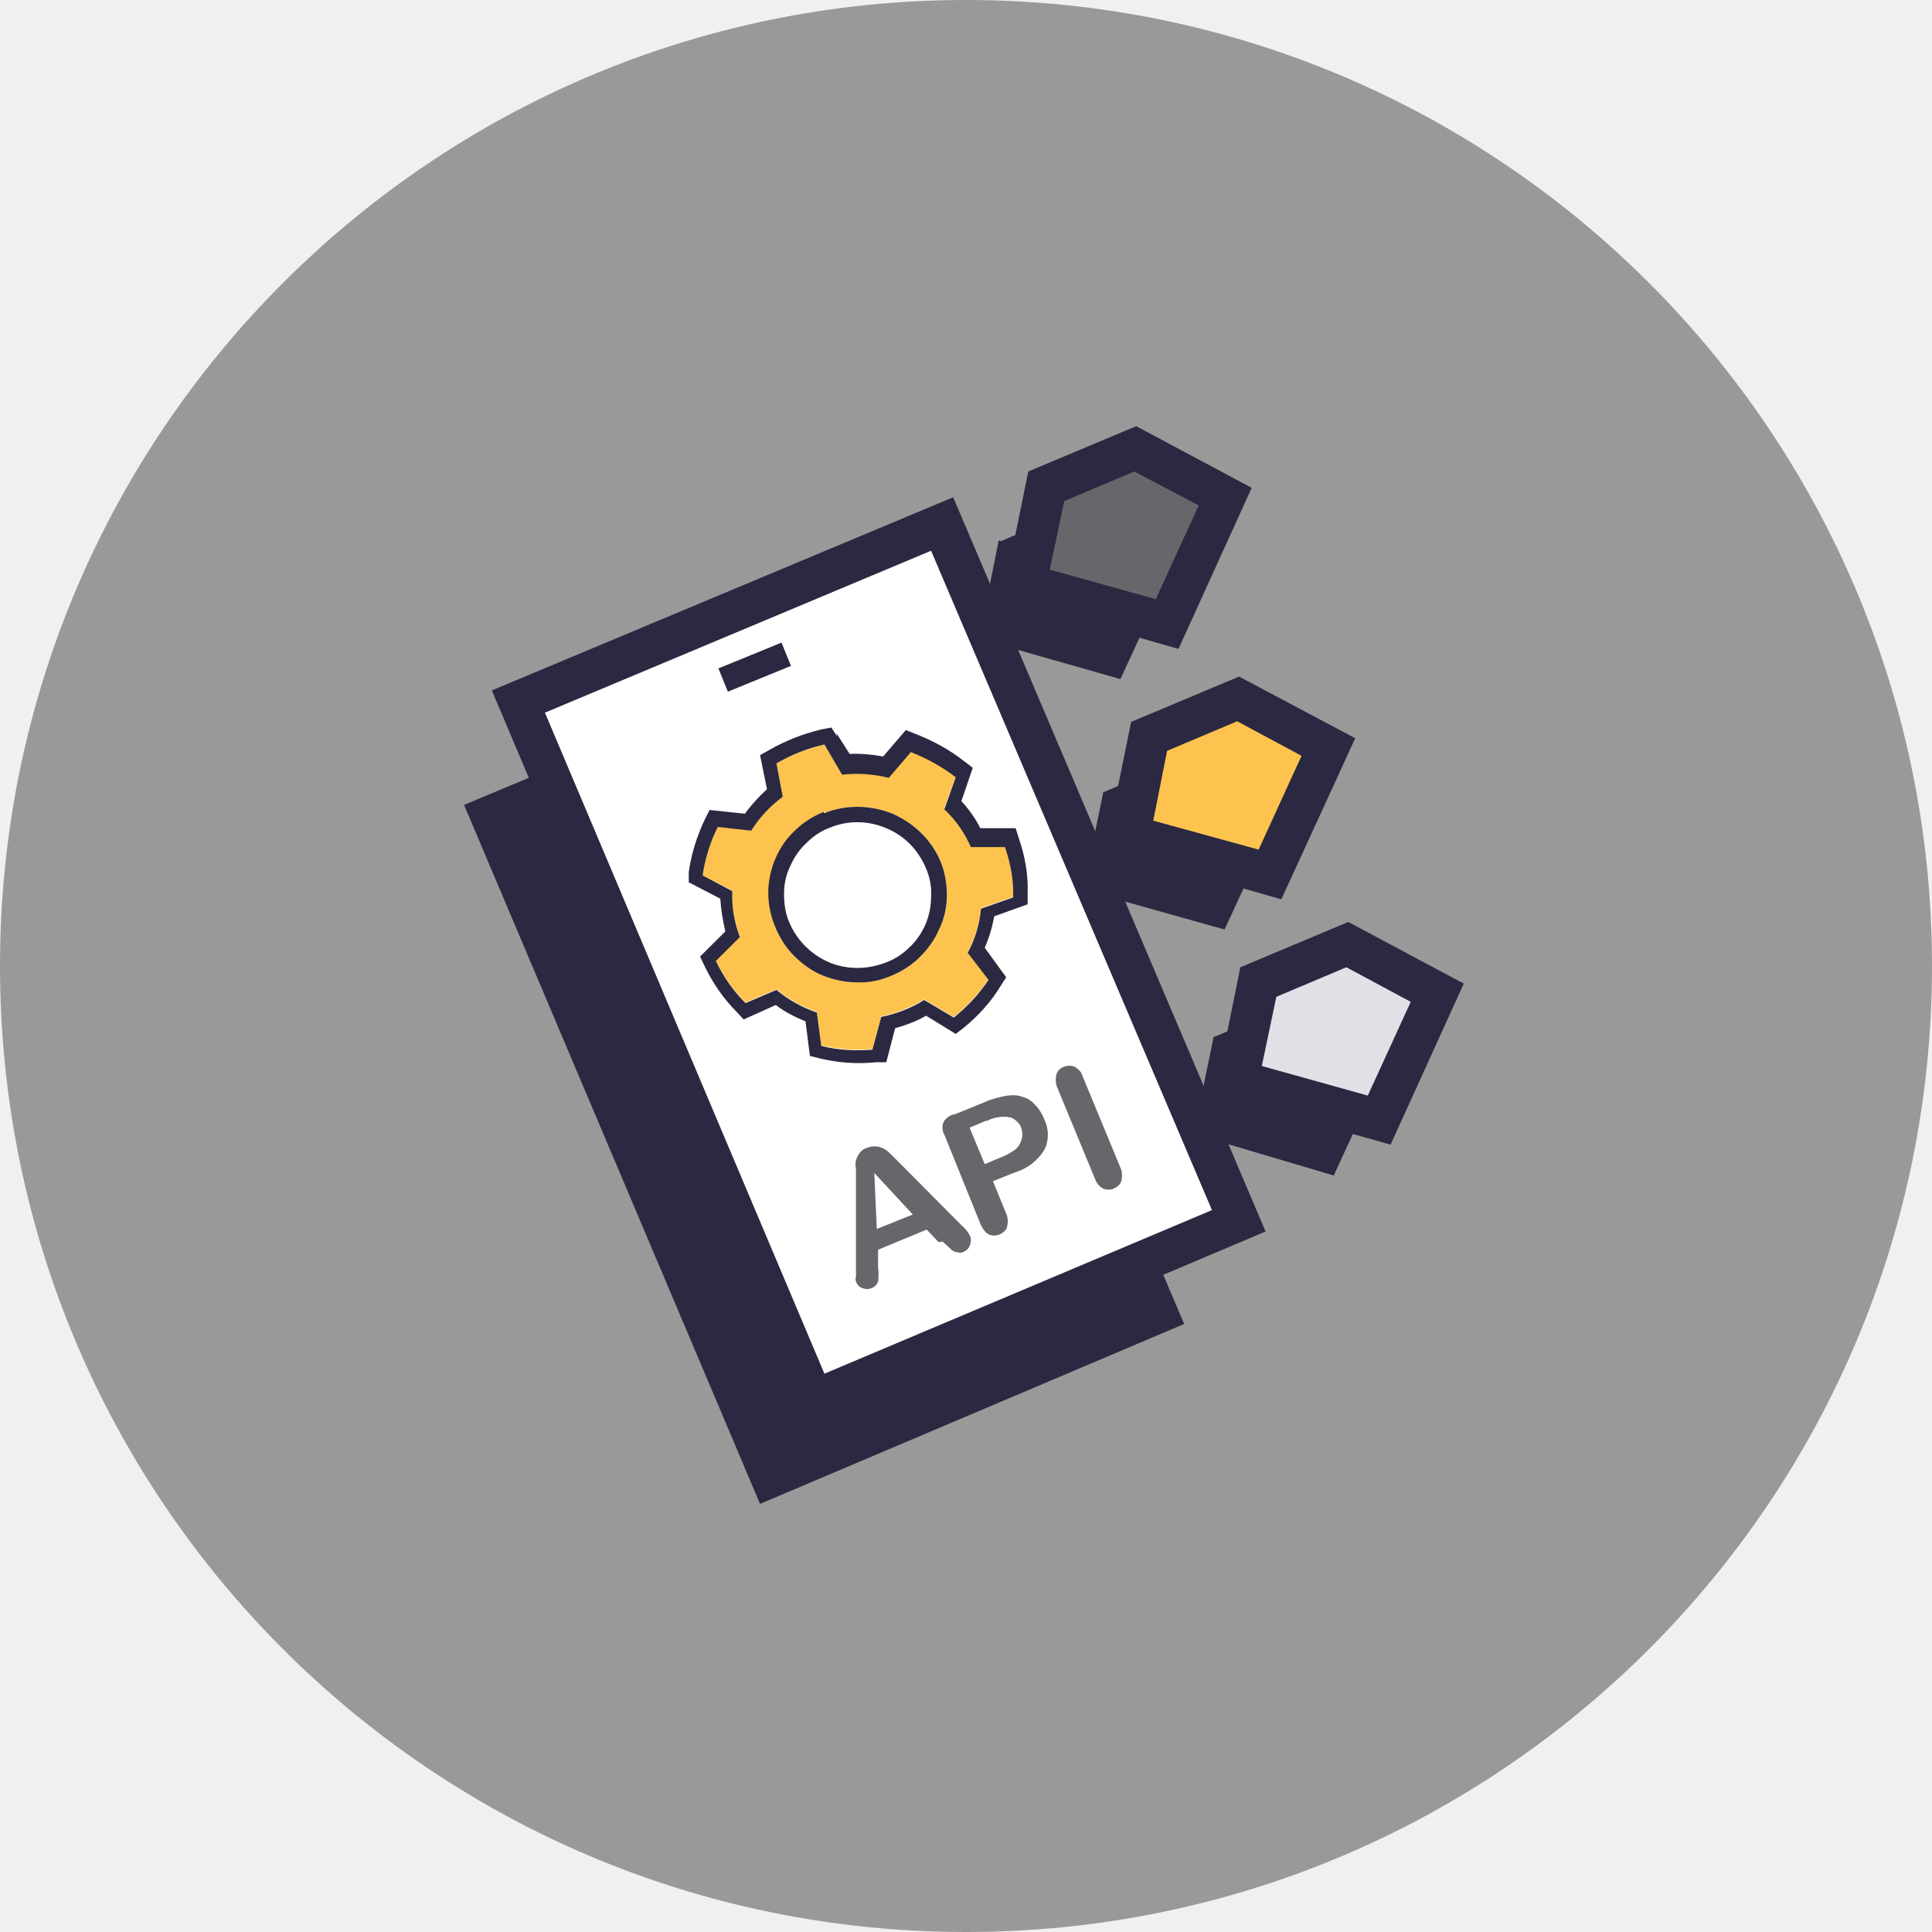
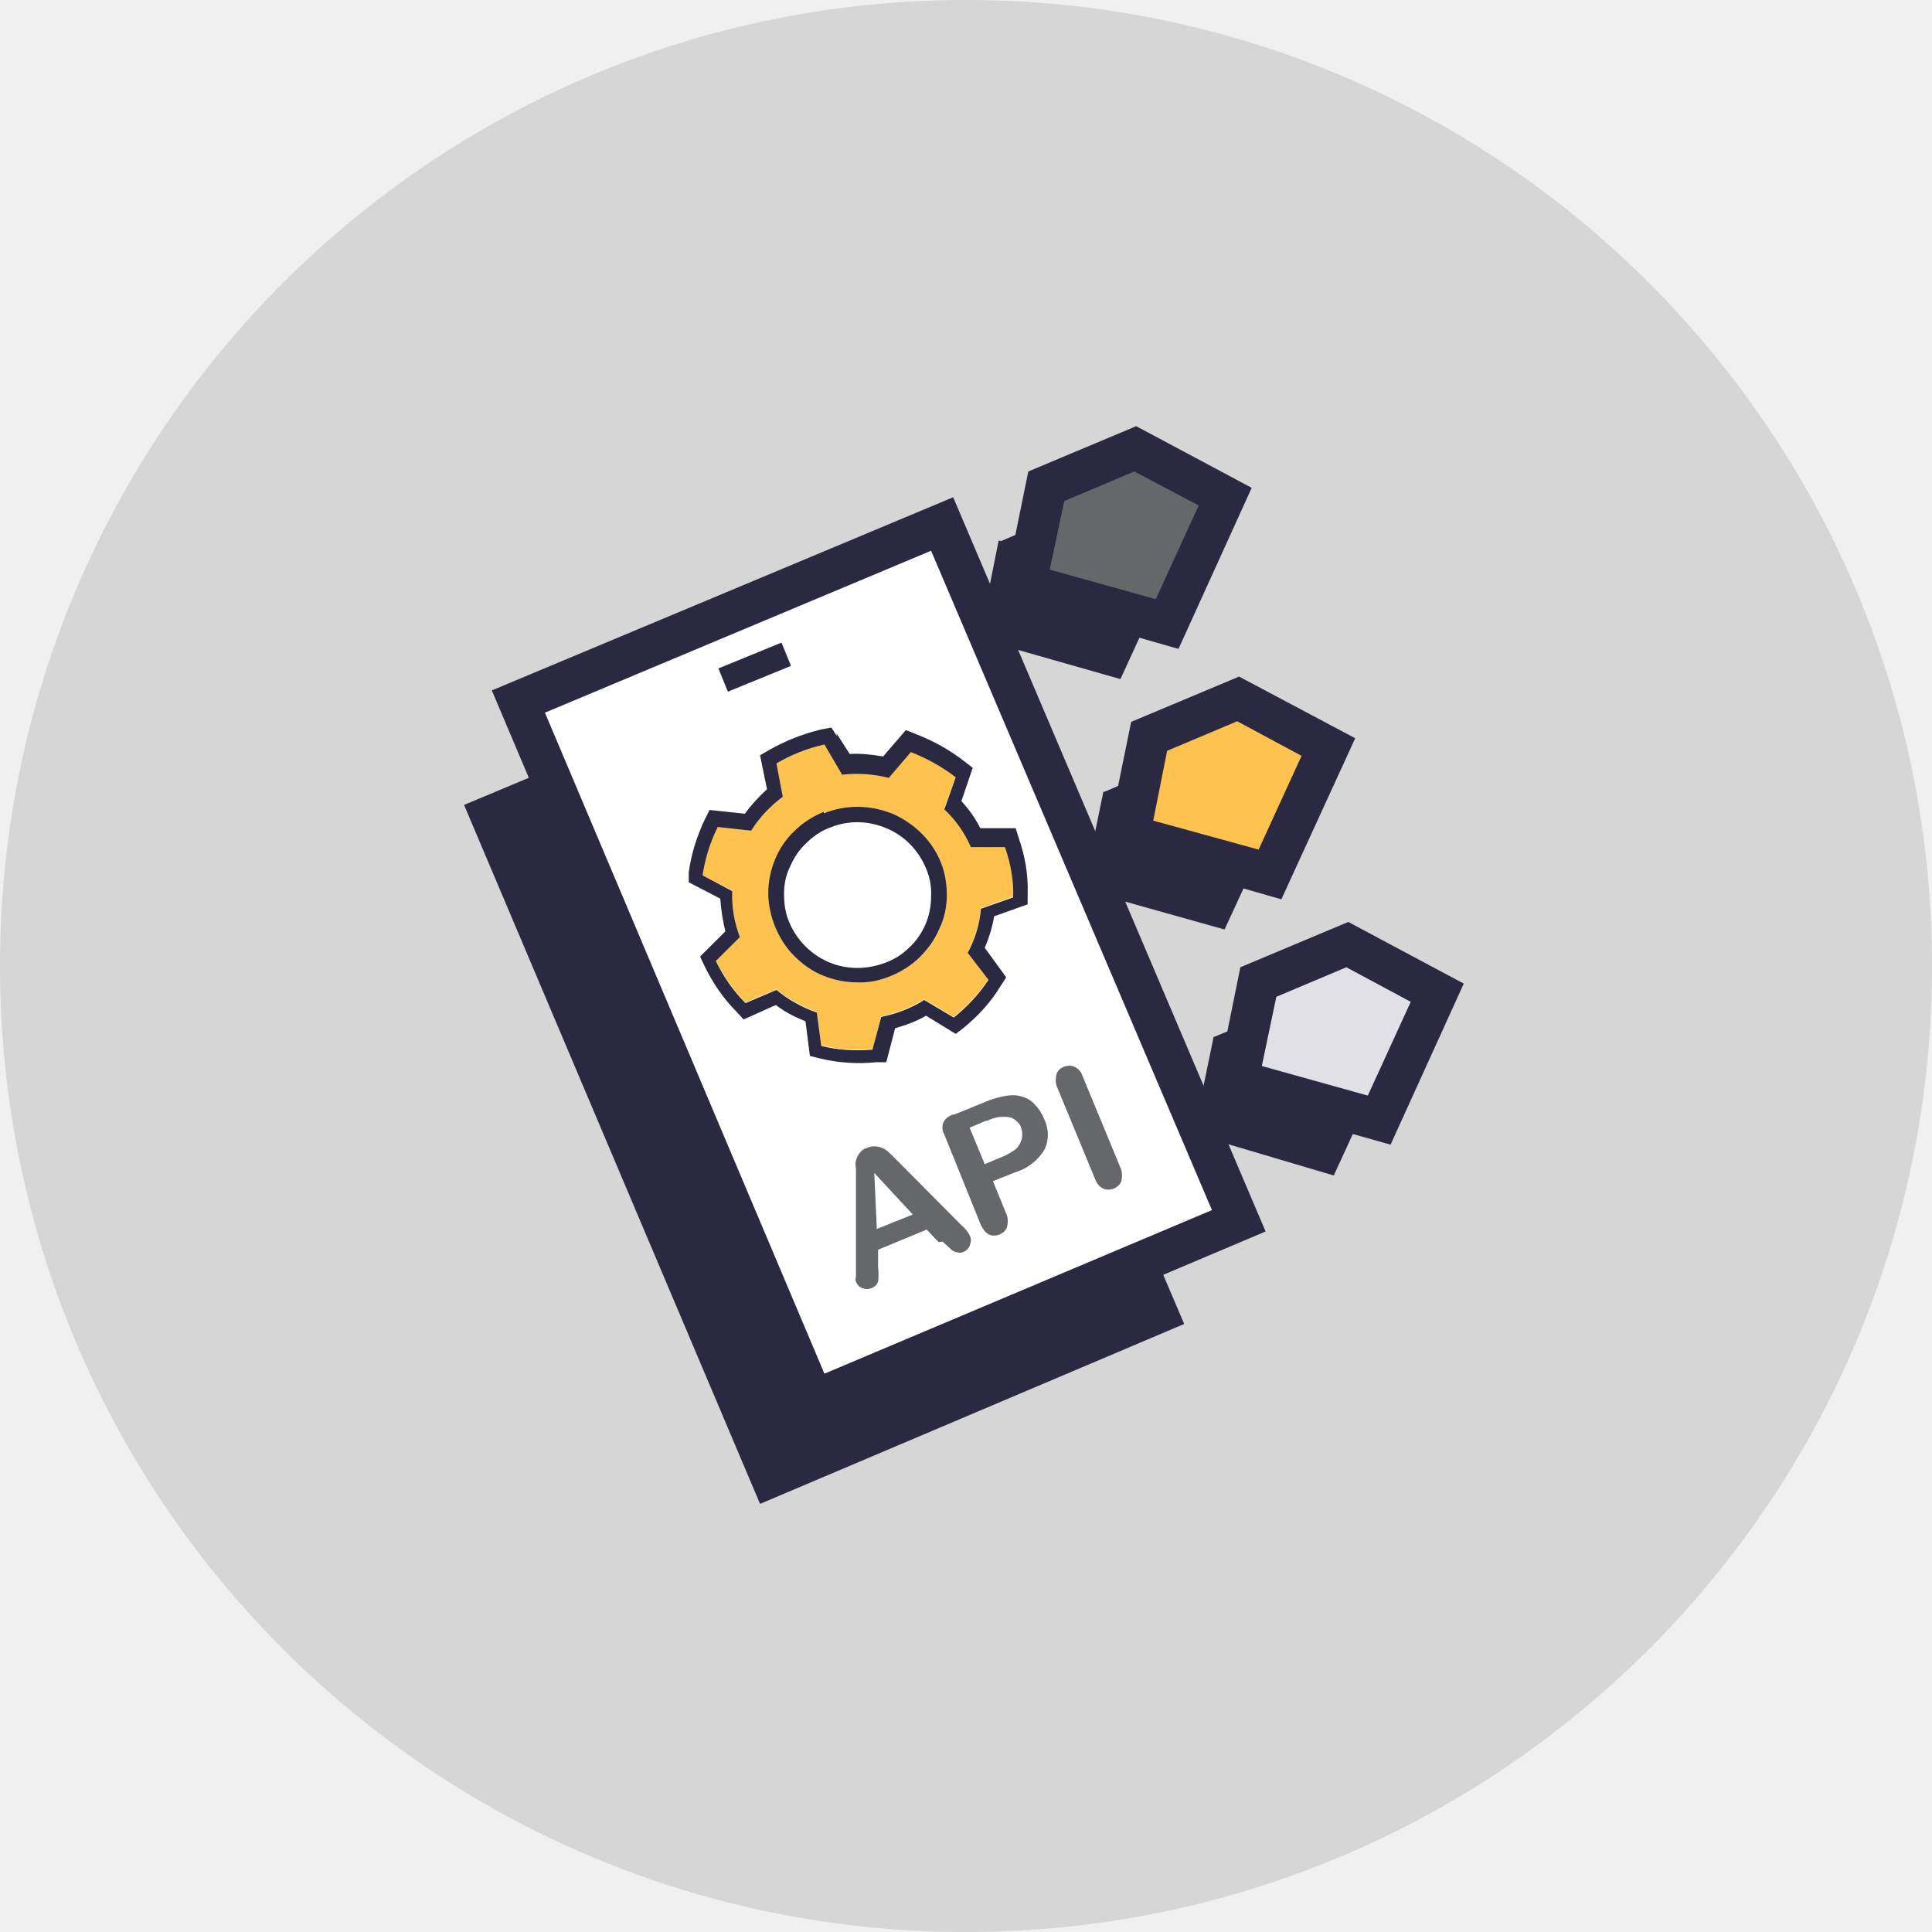
<svg xmlns="http://www.w3.org/2000/svg" viewBox="-6.4 -6.4 76.80 76.80" fill="none">
  <g id="SVGRepo_bgCarrier" stroke-width="0">
-     <rect x="-6.4" y="-6.4" width="76.80" height="76.80" rx="38.4" fill="#999999" strokewidth="0" />
+     <rect x="-6.4" y="-6.4" width="76.80" height="76.80" rx="38.4" fill="#9999994d" strokewidth="0" />
  </g>
  <g id="SVGRepo_tracerCarrier" stroke-linecap="round" stroke-linejoin="round" />
  <g id="SVGRepo_iconCarrier">
    <path fill-rule="evenodd" clip-rule="evenodd" d="M12.047 25.597L28.881 18.544L40.673 46.23L23.813 53.382L12.047 25.597Z" fill="#2A2941" />
    <path fill-rule="evenodd" clip-rule="evenodd" d="M14.23 21.47L31.064 14.418L42.855 42.178L25.971 49.331L14.23 21.47Z" fill="white" />
    <path fill-rule="evenodd" clip-rule="evenodd" d="M31.49 13.367L13.151 21.045L25.544 50.331L43.909 42.553L31.49 13.367ZM15.283 21.921L30.612 15.493L41.777 41.703L26.372 48.206L15.258 21.921H15.283Z" fill="#2A2941" />
    <path fill-rule="evenodd" clip-rule="evenodd" d="M26.372 23.196C25.695 23.346 25.068 23.596 24.466 23.946L24.717 25.272C24.215 25.647 23.788 26.097 23.462 26.622L22.133 26.447C21.831 27.047 21.631 27.723 21.53 28.398L22.709 28.998C22.684 29.623 22.785 30.224 23.011 30.824L22.057 31.774C22.358 32.4 22.735 32.95 23.236 33.45L24.466 32.925C24.942 33.325 25.494 33.625 26.071 33.825L26.247 35.151C26.924 35.326 27.602 35.351 28.279 35.301L28.63 34C29.233 33.875 29.809 33.65 30.336 33.325L31.515 34.025C32.042 33.6 32.519 33.1 32.895 32.525L32.067 31.449C32.368 30.899 32.544 30.299 32.594 29.698L33.874 29.248C33.899 28.573 33.773 27.898 33.548 27.248H32.193C31.942 26.672 31.591 26.172 31.139 25.722L31.591 24.471C31.064 24.046 30.462 23.696 29.809 23.471L28.931 24.497C28.329 24.346 27.702 24.297 27.075 24.372L26.372 23.196ZM26.372 25.922C27.25 25.572 28.204 25.597 29.082 25.947C29.935 26.322 30.637 26.997 30.989 27.848C31.164 28.273 31.239 28.723 31.239 29.198C31.239 29.648 31.139 30.124 30.939 30.524C30.763 30.949 30.487 31.324 30.161 31.649C29.835 31.974 29.433 32.224 29.007 32.4C28.129 32.75 27.175 32.725 26.297 32.374C25.444 31.999 24.767 31.324 24.416 30.449C24.064 29.573 24.089 28.623 24.441 27.748C24.817 26.898 25.494 26.222 26.372 25.872V25.922Z" fill="#FEC34E" />
    <path fill-rule="evenodd" clip-rule="evenodd" d="M26.874 22.871L26.648 22.521L26.247 22.596C25.519 22.771 24.817 23.046 24.165 23.421L23.813 23.621L24.089 24.972C23.763 25.272 23.462 25.597 23.211 25.947L21.806 25.797L21.631 26.147C21.305 26.822 21.079 27.548 20.979 28.273V28.673L22.233 29.323C22.258 29.748 22.333 30.199 22.434 30.624L21.43 31.624L21.606 31.999C21.932 32.675 22.358 33.3 22.885 33.825L23.161 34.125L24.441 33.55C24.792 33.825 25.193 34.025 25.62 34.2L25.795 35.576L26.197 35.676C26.924 35.851 27.677 35.901 28.43 35.826H28.831L29.182 34.475C29.609 34.35 30.035 34.2 30.412 33.975L31.591 34.7L31.917 34.45C32.494 33.975 32.996 33.425 33.372 32.8L33.598 32.45L32.745 31.274C32.92 30.874 33.046 30.449 33.121 30.024L34.451 29.548V29.123C34.476 28.373 34.35 27.648 34.1 26.922L33.974 26.522H32.569C32.368 26.122 32.118 25.772 31.817 25.447L32.268 24.121L31.942 23.871C31.34 23.396 30.688 23.046 29.985 22.771L29.609 22.621L28.706 23.671C28.279 23.596 27.828 23.546 27.376 23.571L26.849 22.746L26.874 22.871ZM26.372 23.196C25.695 23.346 25.068 23.596 24.466 23.946L24.717 25.272C24.215 25.647 23.788 26.097 23.462 26.622L22.133 26.472C21.831 27.073 21.631 27.723 21.53 28.398L22.709 29.023C22.684 29.648 22.785 30.249 23.011 30.849L22.057 31.799C22.358 32.425 22.735 32.975 23.236 33.475L24.466 32.95C24.942 33.35 25.494 33.65 26.071 33.85L26.247 35.176C26.924 35.351 27.602 35.376 28.279 35.326L28.63 34.025C29.233 33.9 29.835 33.675 30.336 33.35L31.515 34.05C32.042 33.625 32.519 33.125 32.895 32.55L32.067 31.474C32.368 30.924 32.544 30.324 32.594 29.724L33.874 29.273C33.899 28.598 33.773 27.923 33.548 27.273H32.193C31.942 26.697 31.591 26.197 31.139 25.772L31.591 24.497C31.039 24.071 30.437 23.746 29.809 23.496L28.931 24.521C28.329 24.372 27.702 24.321 27.075 24.396L26.372 23.196ZM26.372 25.922C27.25 25.572 28.204 25.597 29.082 25.947C29.935 26.322 30.637 26.997 30.989 27.848C31.164 28.273 31.239 28.723 31.239 29.198C31.239 29.648 31.139 30.124 30.939 30.524C30.763 30.949 30.487 31.324 30.161 31.649C29.835 31.974 29.433 32.224 29.007 32.4C28.58 32.575 28.129 32.675 27.652 32.65C27.2 32.65 26.724 32.55 26.297 32.374C25.871 32.199 25.494 31.924 25.168 31.599C24.842 31.274 24.591 30.874 24.416 30.449C24.24 30.024 24.14 29.548 24.14 29.098C24.14 28.623 24.24 28.173 24.416 27.748C24.591 27.323 24.867 26.922 25.193 26.622C25.519 26.297 25.921 26.047 26.347 25.872V25.922H26.372ZM26.598 26.497C27.326 26.197 28.129 26.222 28.831 26.522C29.559 26.822 30.111 27.398 30.412 28.123C30.562 28.473 30.637 28.848 30.612 29.248C30.612 29.623 30.537 29.999 30.387 30.349C30.236 30.699 30.01 31.024 29.734 31.274C29.458 31.549 29.132 31.749 28.781 31.874C28.053 32.149 27.25 32.149 26.548 31.849C25.846 31.549 25.268 30.974 24.968 30.249C24.817 29.899 24.767 29.523 24.767 29.123C24.767 28.748 24.842 28.373 25.018 28.023C25.168 27.673 25.394 27.348 25.67 27.098C25.921 26.847 26.247 26.622 26.598 26.497Z" fill="#2A2941" />
    <path fill-rule="evenodd" clip-rule="evenodd" d="M22.534 21.095L25.043 20.07L24.666 19.145L22.158 20.17L22.534 21.095Z" fill="#2A2941" />
    <path fill-rule="evenodd" clip-rule="evenodd" d="M41.852 34.825L45.364 33.35L48.952 35.251L46.619 40.328L41.049 38.677L41.852 34.775V34.825Z" fill="#2A2941" />
    <path fill-rule="evenodd" clip-rule="evenodd" d="M37.512 25.072L41.024 23.571L44.611 25.497L42.278 30.549L36.659 28.973L37.461 25.072H37.512Z" fill="#2A2941" />
    <path fill-rule="evenodd" clip-rule="evenodd" d="M33.372 15.118L36.884 13.617L40.472 15.518L38.139 20.595L32.519 18.994L33.297 15.093H33.372V15.118Z" fill="#2A2941" />
    <path fill-rule="evenodd" clip-rule="evenodd" d="M43.608 32.65L47.12 31.149L50.708 33.05L48.375 38.127L42.755 36.526L43.533 32.625H43.608V32.65Z" fill="#e1e0e6" />
    <path fill-rule="evenodd" clip-rule="evenodd" d="M47.196 30.249L42.906 32.05L41.877 37.126L48.877 39.102L51.787 32.7L47.196 30.249ZM44.336 33.225L47.12 32.05L49.679 33.425L47.973 37.151L43.759 35.976L44.336 33.225Z" fill="#2A2941" />
    <path fill-rule="evenodd" clip-rule="evenodd" d="M39.218 22.871L42.73 21.395L46.318 23.296L43.984 28.348L38.365 26.773L39.142 22.871H39.218Z" fill="#FEC34E" />
    <path fill-rule="evenodd" clip-rule="evenodd" d="M42.855 20.495L38.565 22.296L37.537 27.348L44.536 29.349L47.472 22.946L42.855 20.495ZM39.995 23.446L42.78 22.271L45.339 23.646L43.633 27.373L39.443 26.222L39.995 23.446Z" fill="#2A2941" />
    <path fill-rule="evenodd" clip-rule="evenodd" d="M35.178 12.917L38.691 11.416L42.278 13.342L39.945 18.419L34.35 16.819L35.128 12.917H35.178Z" fill="#66676b" />
    <path fill-rule="evenodd" clip-rule="evenodd" d="M38.766 10.541L34.476 12.342L33.447 17.394L40.447 19.395L43.357 12.992L38.766 10.541ZM35.906 13.517L38.691 12.342L41.25 13.693L39.544 17.419L35.329 16.243L35.906 13.517Z" fill="#2A2941" />
    <path d="M30.913 42.978L30.437 42.478L28.505 43.279V43.979C28.53 44.179 28.53 44.354 28.505 44.554C28.48 44.604 28.455 44.654 28.405 44.704C28.354 44.754 28.304 44.779 28.254 44.804C28.129 44.854 28.003 44.854 27.878 44.804C27.828 44.779 27.752 44.754 27.727 44.704C27.677 44.654 27.652 44.604 27.627 44.554C27.602 44.479 27.602 44.404 27.627 44.354C27.627 44.254 27.627 44.129 27.627 44.029V40.477V40.077C27.602 39.952 27.602 39.827 27.627 39.727C27.652 39.627 27.702 39.527 27.777 39.427C27.853 39.327 27.953 39.252 28.078 39.227C28.204 39.177 28.329 39.152 28.455 39.177C28.555 39.177 28.655 39.227 28.756 39.277C28.856 39.327 28.931 39.402 29.007 39.477L29.308 39.777L31.817 42.303C31.967 42.428 32.093 42.578 32.168 42.753C32.218 42.879 32.193 43.004 32.143 43.129C32.093 43.254 31.992 43.329 31.867 43.379C31.791 43.404 31.716 43.404 31.666 43.379C31.591 43.379 31.541 43.354 31.49 43.329C31.415 43.279 31.365 43.229 31.29 43.154L31.064 42.953L30.913 42.978ZM28.455 42.453L29.885 41.878L28.354 40.227L28.455 42.453Z" fill="#66676b" />
    <path d="M33.949 40.203L33.071 40.553L33.623 41.903C33.673 42.053 33.673 42.228 33.623 42.403C33.573 42.529 33.447 42.629 33.322 42.678C33.196 42.729 33.046 42.729 32.92 42.678C32.77 42.603 32.669 42.453 32.594 42.303L31.139 38.702C31.089 38.627 31.064 38.527 31.064 38.452C31.064 38.352 31.064 38.277 31.114 38.202C31.139 38.127 31.214 38.052 31.29 38.002C31.365 37.952 31.44 37.902 31.541 37.902L32.77 37.401C33.046 37.276 33.347 37.202 33.648 37.151C33.849 37.126 34.049 37.126 34.25 37.202C34.451 37.252 34.626 37.377 34.752 37.527C34.902 37.677 35.028 37.877 35.103 38.077C35.203 38.277 35.254 38.502 35.254 38.702C35.254 38.927 35.203 39.152 35.103 39.327C34.852 39.727 34.451 40.053 33.949 40.203ZM32.795 38.152L32.143 38.427L32.745 39.877L33.397 39.602C33.598 39.527 33.773 39.427 33.949 39.302C34.075 39.202 34.15 39.077 34.2 38.927C34.25 38.777 34.25 38.602 34.2 38.452C34.175 38.352 34.125 38.277 34.049 38.202C33.974 38.127 33.899 38.077 33.798 38.027C33.472 37.952 33.146 38.002 32.845 38.152H32.795Z" fill="#66676b" />
    <path d="M37.135 40.478L35.605 36.776C35.555 36.626 35.555 36.451 35.605 36.276C35.655 36.151 35.755 36.051 35.906 36.001C36.031 35.951 36.182 35.951 36.307 36.001C36.458 36.076 36.583 36.201 36.633 36.376L38.164 40.077C38.214 40.227 38.214 40.428 38.164 40.578C38.114 40.703 37.988 40.803 37.863 40.853C37.737 40.903 37.587 40.903 37.461 40.853C37.311 40.778 37.185 40.628 37.135 40.478Z" fill="#66676b" />
  </g>
</svg>
